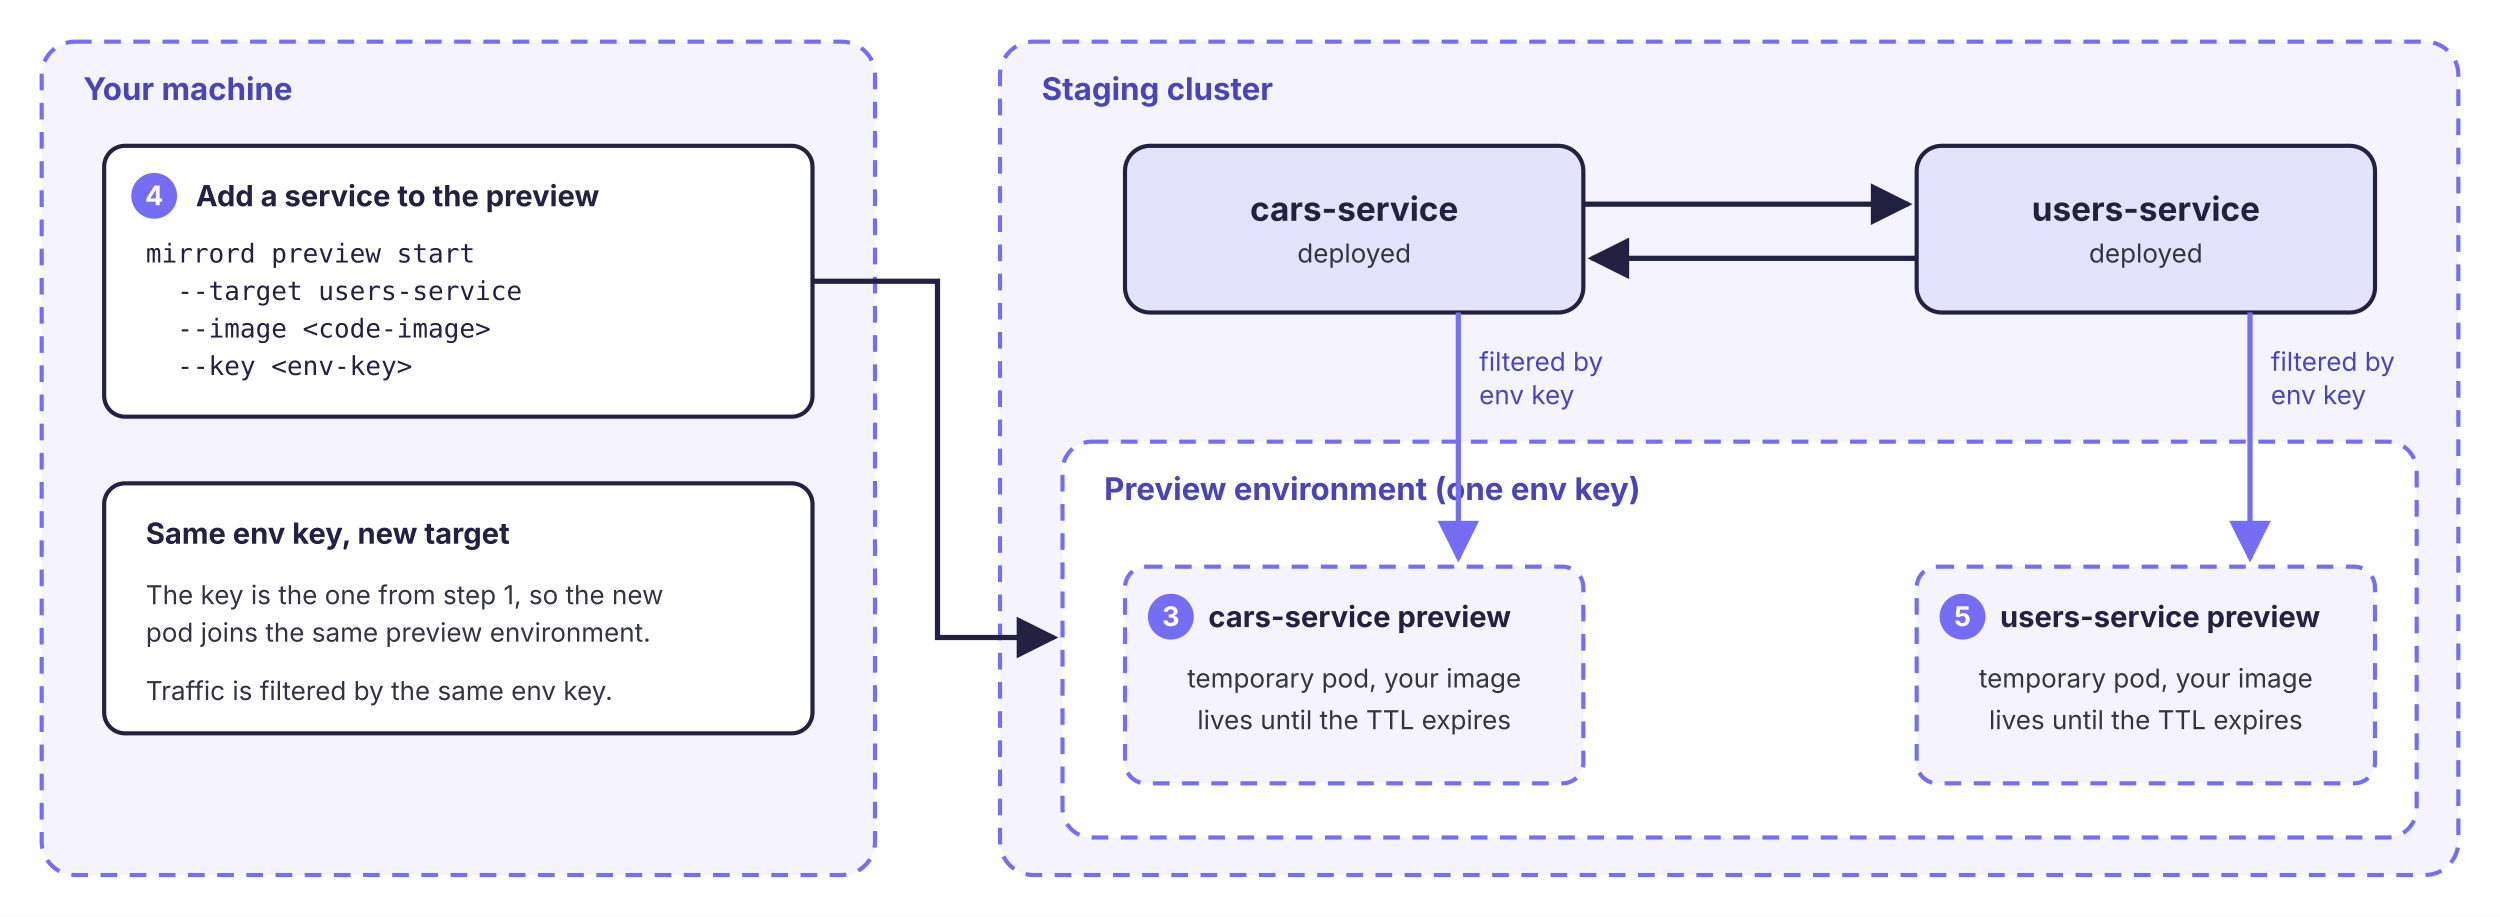
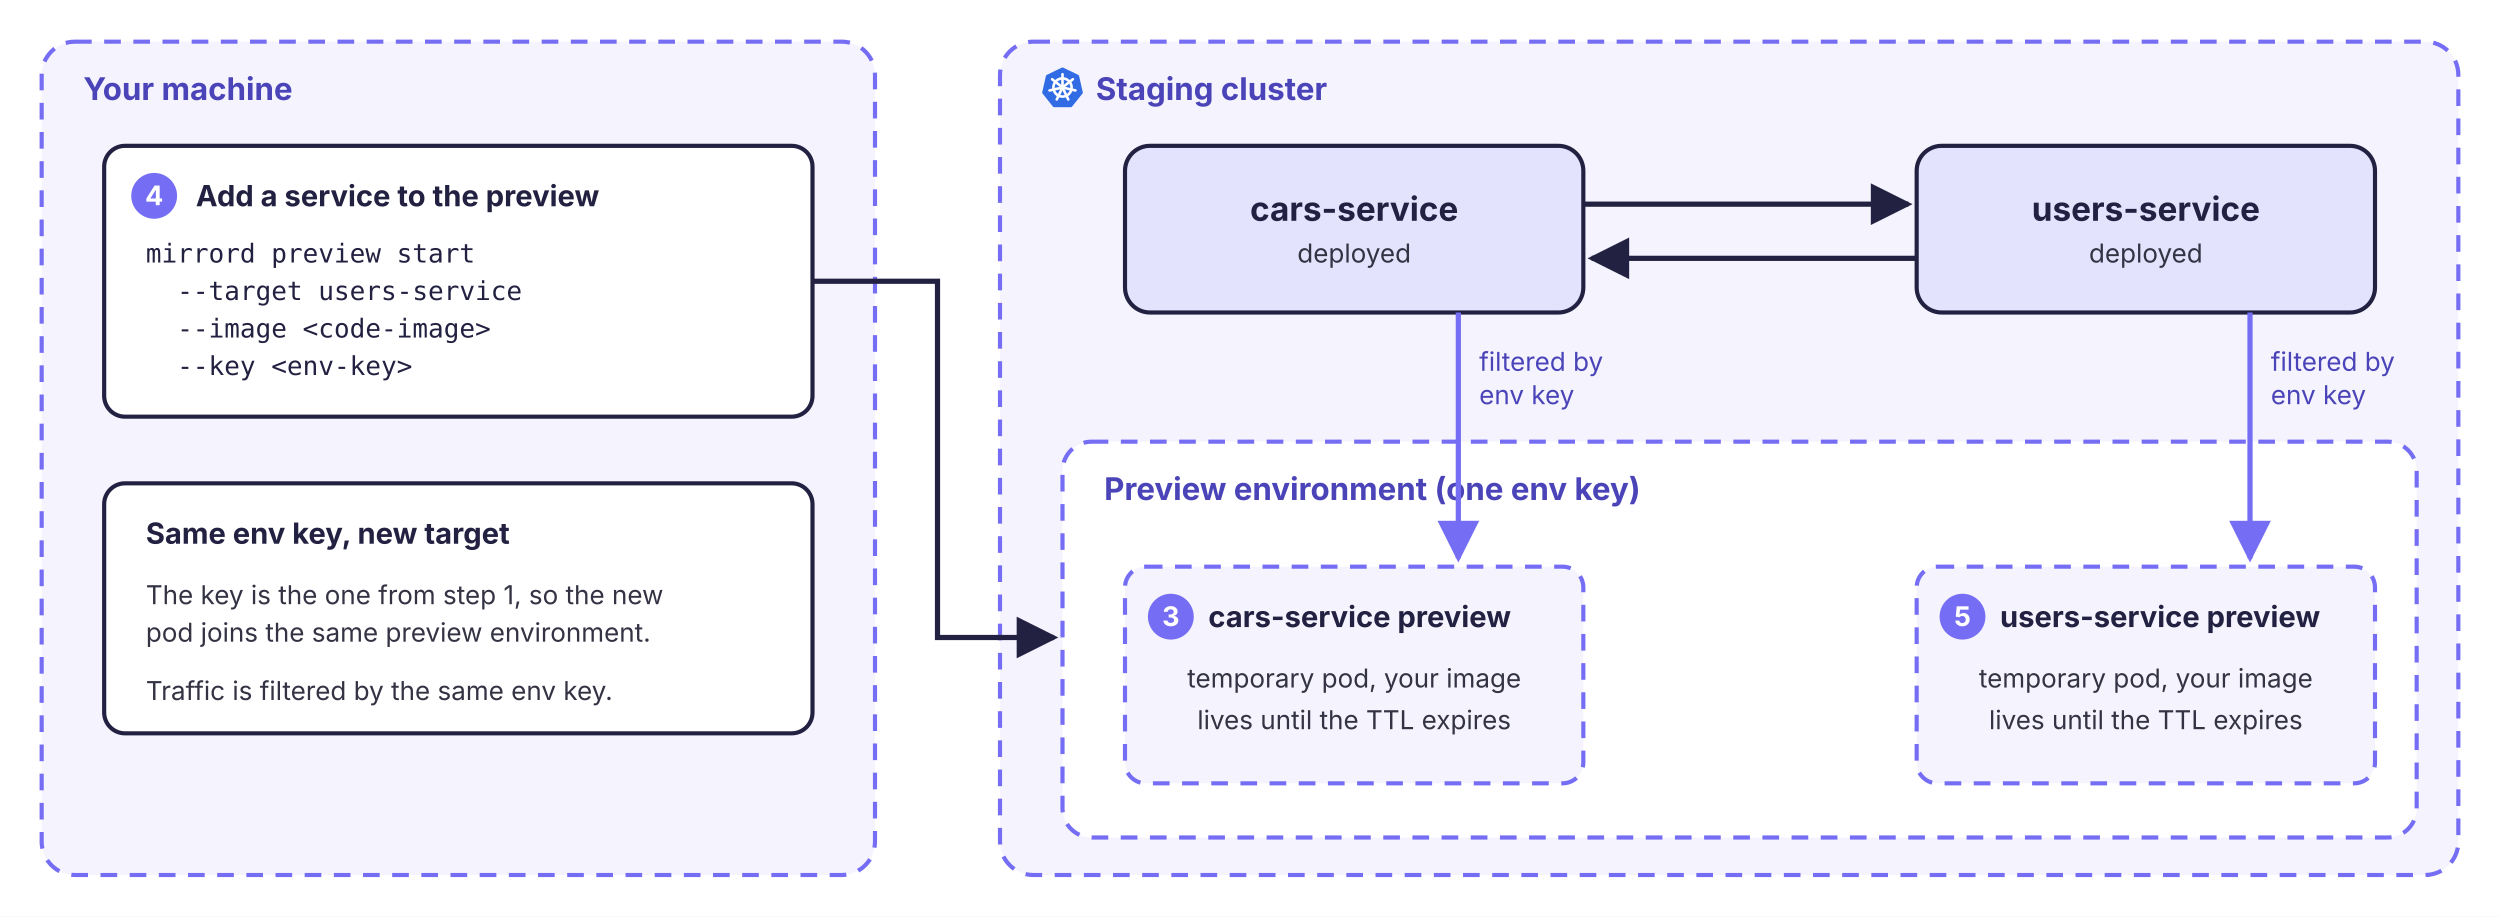
<svg xmlns="http://www.w3.org/2000/svg" viewBox="0 0 1200 440" width="1200" height="440" font-family="Inter, Helvetica, Arial, sans-serif" role="img" aria-labelledby="t d">
  <defs>
    <marker id="arrow" viewBox="0 0 10 10" refX="9" refY="5" markerWidth="8" markerHeight="8" orient="auto-start-reverse">
      <path d="M0 0 L10 5 L0 10 z" fill="#232141" />
    </marker>
    <marker id="arrow-purple" viewBox="0 0 10 10" refX="9" refY="5" markerWidth="8" markerHeight="8" orient="auto-start-reverse">
      <path d="M0 0 L10 5 L0 10 z" fill="#756DF3" />
    </marker>
+     <symbol id="k8s" viewBox="0 0 32 32">
+       <polygon points="16.00,1.60 27.73,7.25 30.62,19.94 22.51,30.11 9.49,30.11 1.38,19.94 4.27,7.25" fill="#326CE5" stroke="#326CE5" stroke-width="2" stroke-linejoin="round" />
+       <g fill="none" stroke="#ffffff" stroke-width="2" stroke-linecap="round">
+         <circle cx="16" cy="16" r="7" />
+         <line x1="16.00" y1="13.40" x2="16.00" y2="5.80" />
+         <line x1="18.03" y1="14.38" x2="23.97" y2="9.64" />
+         <line x1="18.53" y1="16.58" x2="25.94" y2="18.27" />
+         <line x1="17.13" y1="18.34" x2="20.43" y2="25.19" />
+         <line x1="14.87" y1="18.34" x2="11.57" y2="25.19" />
+         <line x1="13.47" y1="16.58" x2="6.06" y2="18.27" />
+         <line x1="13.97" y1="14.38" x2="8.03" y2="9.64" />
+       </g>
+       <circle cx="16" cy="16" r="2.4" fill="#ffffff" />
+     </symbol>
  </defs>
  <rect x="0" y="0" width="1200" height="440" fill="#ffffff" />
  <rect x="20" y="20" width="400" height="400" rx="16" fill="#F5F4FE" stroke="#756DF3" stroke-width="2" stroke-dasharray="8 6" />
  <text x="40" y="48" font-size="15" font-weight="700" fill="#4a44b8">Your machine</text>
  <rect x="50" y="70" width="340" height="130" rx="10" fill="#ffffff" stroke="#232141" stroke-width="2" />
  <circle cx="74" cy="94" r="11" fill="#756DF3" />
  <text x="74" y="98.5" font-size="13" font-weight="700" fill="#ffffff" text-anchor="middle">4</text>
  <text x="94" y="99" font-size="14" font-weight="700" fill="#232141">Add a service to the preview</text>
  <text x="70" y="126" font-size="12.5" font-family="Menlo, Consolas, monospace" fill="#232141" xml:space="preserve">mirrord preview start</text>
  <text x="70" y="144" font-size="12.5" font-family="Menlo, Consolas, monospace" fill="#232141" xml:space="preserve">  --target users-service</text>
  <text x="70" y="162" font-size="12.5" font-family="Menlo, Consolas, monospace" fill="#232141" xml:space="preserve">  --image &lt;code-image&gt;</text>
  <text x="70" y="180" font-size="12.5" font-family="Menlo, Consolas, monospace" fill="#232141" xml:space="preserve">  --key &lt;env-key&gt;</text>
  <rect x="50" y="232" width="340" height="120" rx="10" fill="#ffffff" stroke="#232141" stroke-width="2" />
  <text x="70" y="261" font-size="14" font-weight="700" fill="#232141">Same env key, new target</text>
  <text x="70" y="290" font-size="12.5" fill="#333344">The key is the one from step 1, so the new</text>
  <text x="70" y="308" font-size="12.5" fill="#333344">pod joins the same preview environment.</text>
  <text x="70" y="336" font-size="12.5" fill="#333344">Traffic is filtered by the same env key.</text>
  <rect x="480" y="20" width="700" height="400" rx="16" fill="#F5F4FE" stroke="#756DF3" stroke-width="2" stroke-dasharray="8 6" />
-   <text x="500" y="48" font-size="15" font-weight="700" fill="#4a44b8">Staging cluster</text>
+   <use href="#k8s" x="500" y="32" width="20" height="20" />
+   <text x="526" y="48" font-size="15" font-weight="700" fill="#4a44b8">Staging cluster</text>
  <rect x="540" y="70" width="220" height="80" rx="12" fill="#E4E3FD" stroke="#232141" stroke-width="2" />
  <text x="650" y="106" font-size="16" font-weight="700" fill="#232141" text-anchor="middle">cars-service</text>
  <text x="650" y="126" font-size="12.5" fill="#333344" text-anchor="middle">deployed</text>
  <rect x="920" y="70" width="220" height="80" rx="12" fill="#E4E3FD" stroke="#232141" stroke-width="2" />
  <text x="1030" y="106" font-size="16" font-weight="700" fill="#232141" text-anchor="middle">users-service</text>
  <text x="1030" y="126" font-size="12.5" fill="#333344" text-anchor="middle">deployed</text>
  <line x1="760" y1="98" x2="916" y2="98" stroke="#232141" stroke-width="2.5" marker-end="url(#arrow)" />
  <line x1="920" y1="124" x2="764" y2="124" stroke="#232141" stroke-width="2.5" marker-end="url(#arrow)" />
  <rect x="510" y="212" width="650" height="190" rx="14" fill="#ffffff" stroke="#756DF3" stroke-width="2" stroke-dasharray="8 6" />
  <text x="530" y="240" font-size="15" font-weight="700" fill="#4a44b8">Preview environment (one env key)</text>
  <line x1="700" y1="150" x2="700" y2="268" stroke="#756DF3" stroke-width="2.5" marker-end="url(#arrow-purple)" />
  <text x="710" y="178" font-size="12.5" fill="#4a44b8">filtered by</text>
  <text x="710" y="194" font-size="12.5" fill="#4a44b8">env key</text>
  <rect x="540" y="272" width="220" height="104" rx="10" fill="#F5F4FE" stroke="#756DF3" stroke-width="2" stroke-dasharray="8 6" />
  <circle cx="562" cy="296" r="11" fill="#756DF3" />
  <text x="562" y="300.5" font-size="13" font-weight="700" fill="#ffffff" text-anchor="middle">3</text>
  <text x="580" y="301" font-size="14" font-weight="700" fill="#232141">cars-service preview</text>
  <text x="650" y="330" font-size="12.5" fill="#333344" text-anchor="middle">temporary pod, your image</text>
  <text x="650" y="350" font-size="12.5" fill="#333344" text-anchor="middle">lives until the TTL expires</text>
  <line x1="1080" y1="150" x2="1080" y2="268" stroke="#756DF3" stroke-width="2.5" marker-end="url(#arrow-purple)" />
  <text x="1090" y="178" font-size="12.5" fill="#4a44b8">filtered by</text>
  <text x="1090" y="194" font-size="12.5" fill="#4a44b8">env key</text>
  <rect x="920" y="272" width="220" height="104" rx="10" fill="#F5F4FE" stroke="#756DF3" stroke-width="2" stroke-dasharray="8 6" />
  <circle cx="942" cy="296" r="11" fill="#756DF3" />
  <text x="942" y="300.5" font-size="13" font-weight="700" fill="#ffffff" text-anchor="middle">5</text>
  <text x="960" y="301" font-size="14" font-weight="700" fill="#232141">users-service preview</text>
  <text x="1030" y="330" font-size="12.5" fill="#333344" text-anchor="middle">temporary pod, your image</text>
  <text x="1030" y="350" font-size="12.5" fill="#333344" text-anchor="middle">lives until the TTL expires</text>
  <polyline points="390,135 450,135 450,306 506,306" fill="none" stroke="#232141" stroke-width="2.5" marker-end="url(#arrow)" />
</svg>
